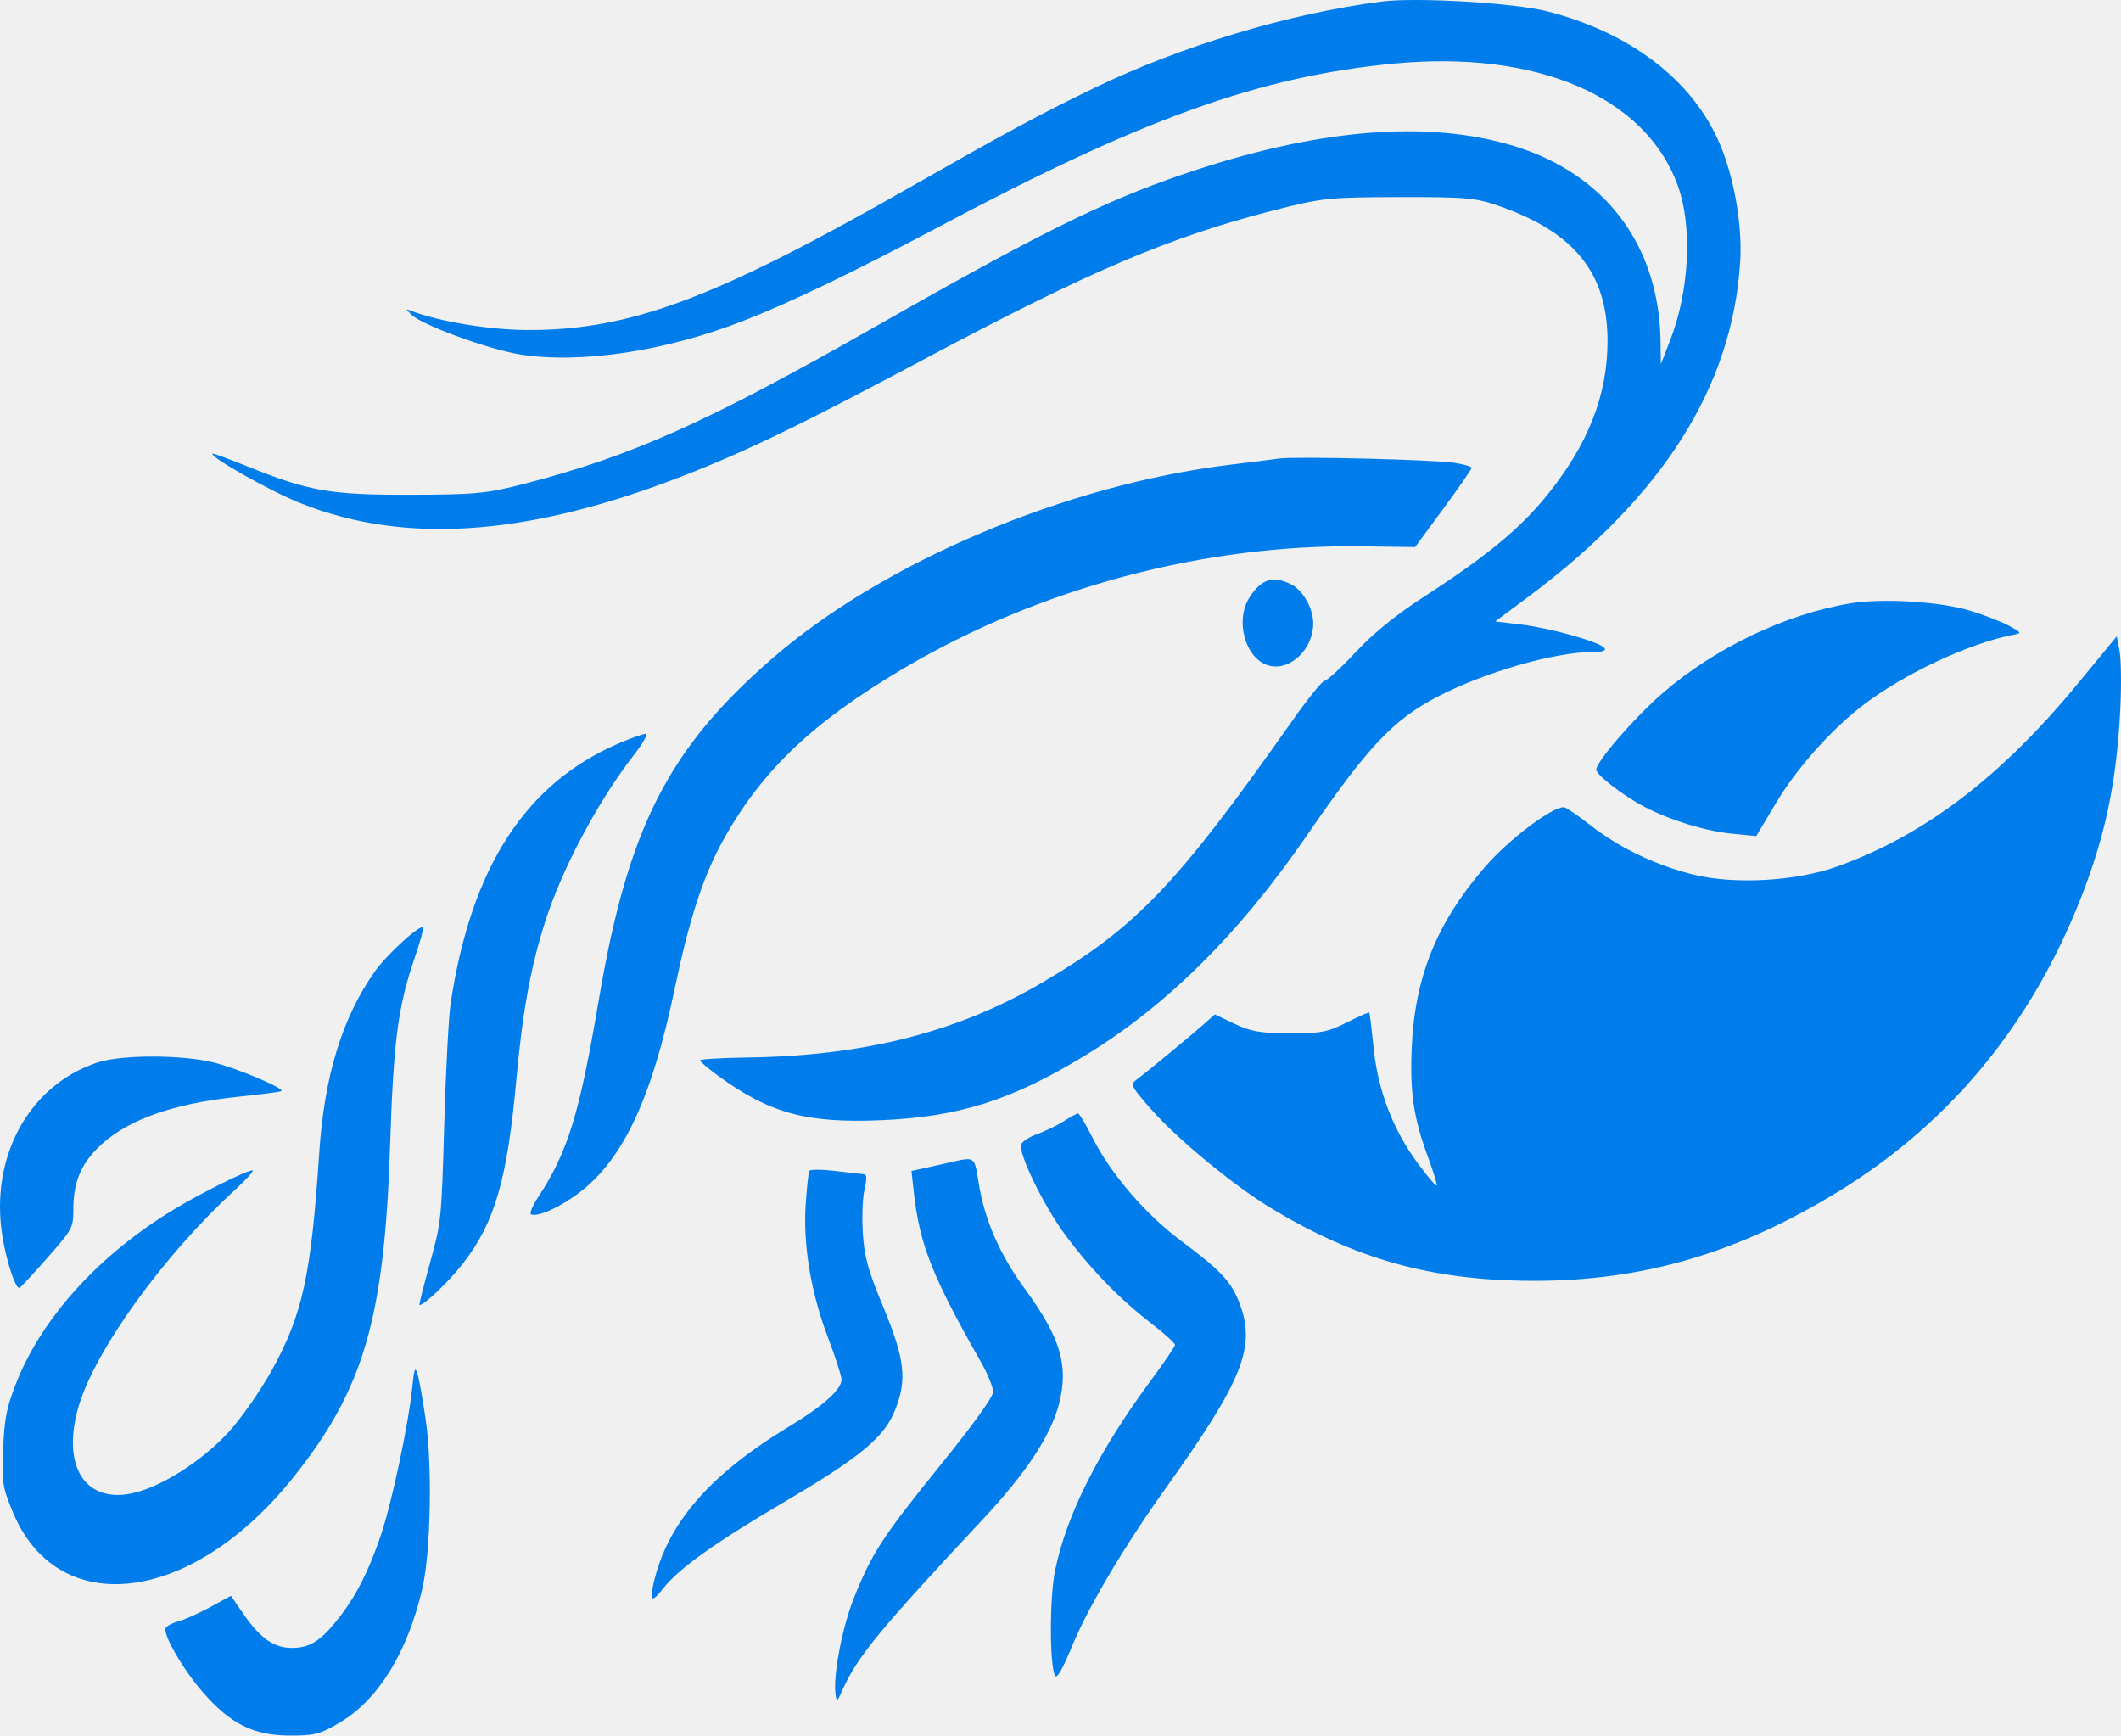
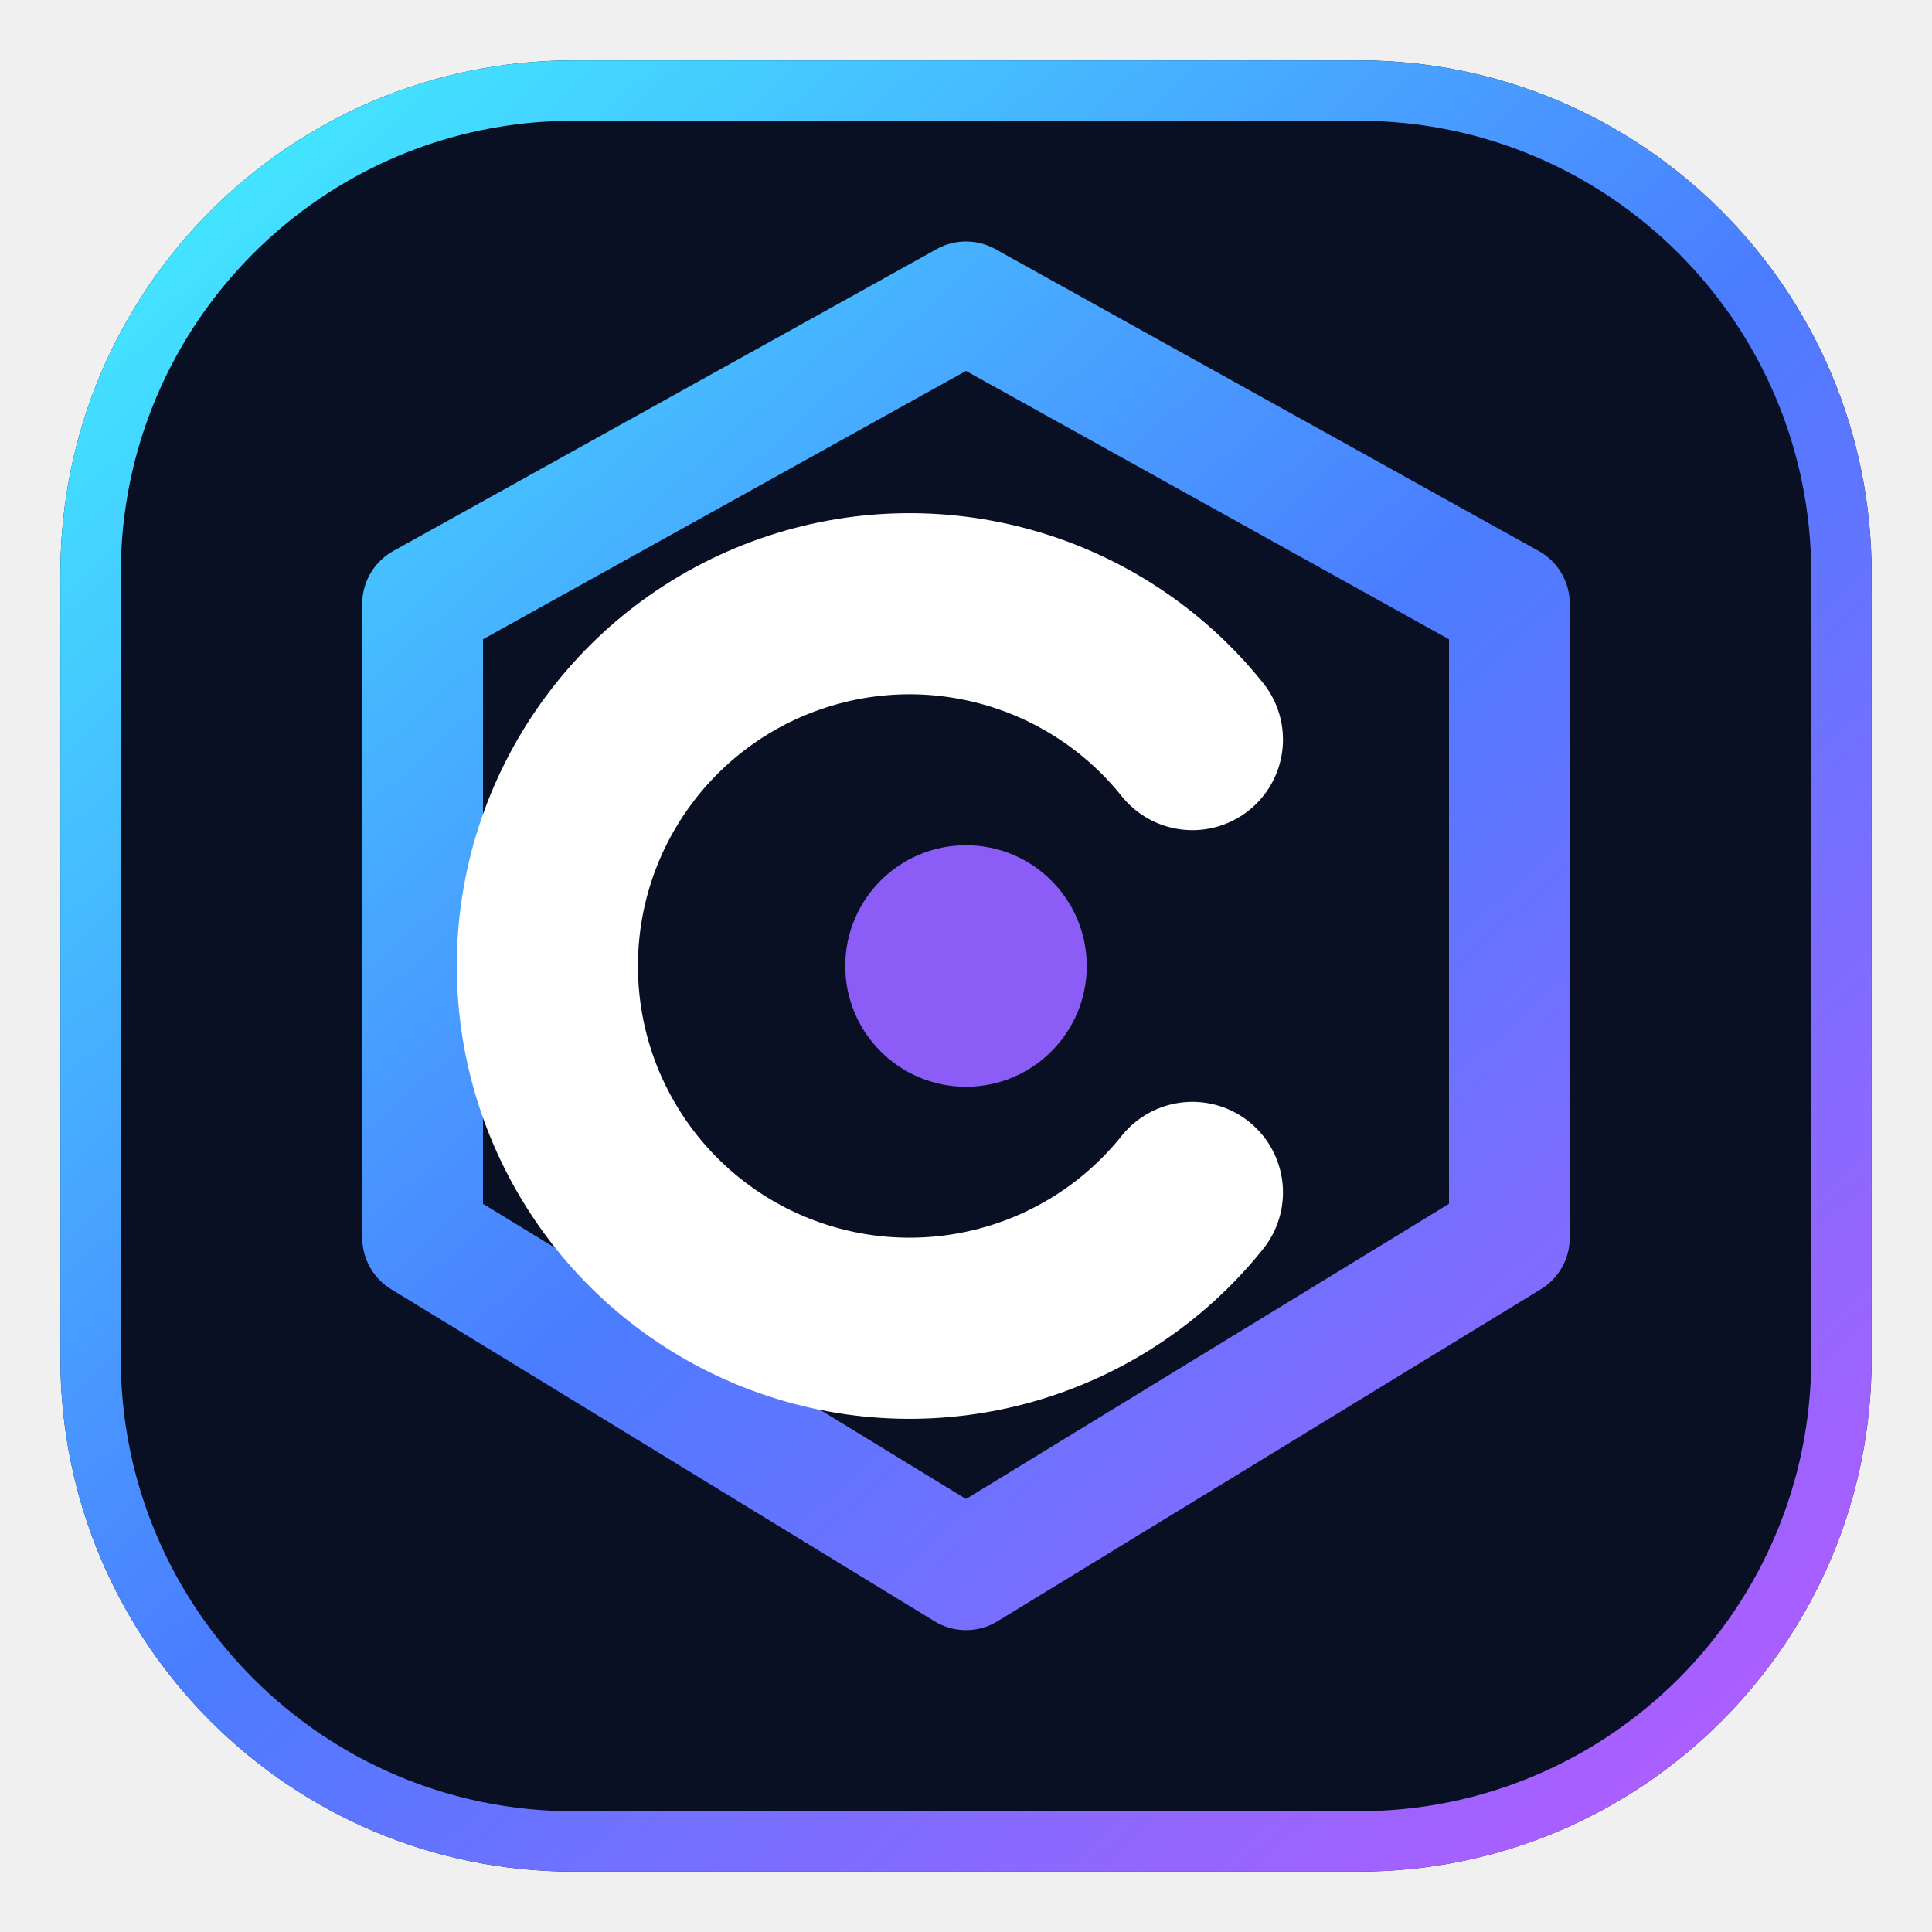
- <svg xmlns="http://www.w3.org/2000/svg" width="550" height="450" viewBox="0 0 550 450" fill="none">
-   <path d="M106.869 359.994C107.41 354.75 107.631 354.176 108.283 356.313C108.709 357.705 109.675 363.17 110.432 368.459C112.133 380.352 111.666 402.564 109.521 411.863C105.718 428.344 98.165 440.64 88.195 446.573C82.973 449.681 81.606 450.034 74.939 449.997C65.719 449.947 59.746 446.958 52.676 438.859C47.462 432.886 42.16 423.727 42.981 422.114C43.266 421.555 44.773 420.766 46.329 420.361C47.886 419.955 51.571 418.307 54.518 416.698L59.878 413.771L63.148 418.509C67.477 424.781 71.027 427.276 75.632 427.281C80.322 427.286 83.12 425.531 87.719 419.698C92.284 413.908 95.457 407.703 98.698 398.234C101.527 389.967 105.877 369.611 106.869 359.994ZM246.175 301.427C252.885 299.885 252.679 299.742 253.765 306.663C255.253 316.154 259.224 325.272 265.737 334.156C275.025 346.826 277.183 354.104 274.6 364.051C272.463 372.278 266.081 381.93 254.802 393.994C228.023 422.633 222.247 429.657 218.458 438.192C217.032 441.401 216.941 441.448 216.645 439.117C216.038 434.35 218.396 422.01 221.33 414.594C225.952 402.913 228.899 398.368 243.719 380.064C252.388 369.358 257.532 362.204 257.532 360.857C257.532 359.676 256.08 356.161 254.307 353.047C241.782 331.065 238.431 322.574 236.953 309.075L236.354 303.61L239.299 302.97C240.919 302.618 244.012 301.923 246.175 301.427ZM279.53 288.697C279.855 288.672 281.526 291.451 283.243 294.874C288.003 304.366 297.056 314.897 306.459 321.884C316.499 329.343 319.287 332.326 321.402 337.861C325.76 349.261 322.344 357.795 302.051 386.202C291.581 400.86 282.178 416.712 278.124 426.54C275.555 432.772 274.054 435.395 273.585 434.477C272.142 431.648 272.153 414.152 273.604 407.13C276.582 392.719 284.893 376.247 298.41 357.968C301.854 353.312 304.68 349.143 304.691 348.7C304.703 348.26 301.86 345.699 298.377 343.01C290.14 336.65 282.539 328.782 275.973 319.823C270.503 312.358 264.059 299.045 264.794 296.727C265.025 295.998 266.926 294.782 269.018 294.026C271.11 293.27 274.198 291.771 275.88 290.697C277.562 289.622 279.204 288.723 279.53 288.697ZM209.853 303.591C210.063 303.179 213.113 303.191 216.629 303.617C220.144 304.044 223.48 304.423 224.043 304.459C224.802 304.508 224.832 305.546 224.157 308.493C223.658 310.677 223.474 315.795 223.749 319.869C224.168 326.066 225.042 329.198 229.096 339.017C234.665 352.506 235.252 357.728 232.086 365.652C229.266 372.708 223.083 377.827 203.364 389.432C185.352 400.033 175.898 406.784 171.978 411.849C169.067 415.609 168.399 415.282 169.46 410.617C173.009 395.006 183.909 382.398 204.752 369.797C213.474 364.524 218.217 360.265 218.217 357.706C218.217 356.793 216.628 351.865 214.685 346.758C210.259 335.118 208.202 322.727 208.935 312.105C209.229 307.835 209.642 304.005 209.853 303.591ZM97.258 251.811C100.405 247.378 108.974 239.578 109.714 240.473C109.916 240.717 108.889 244.395 107.434 248.645C103.208 260.977 102.03 269.994 101.168 296.625C99.702 341.881 94.351 360.241 75.927 383.225C49.536 416.148 14.762 420.218 3.188 391.74C0.621 385.423 0.475 384.445 0.82 375.704C1.124 367.999 1.674 365.139 4.013 359.085C10.647 341.911 25.384 325.573 44.99 313.653C51.93 309.432 63.927 303.467 65.475 303.466C66.014 303.466 63.892 305.817 60.758 308.692C42.338 325.582 24.593 350.203 20.356 364.748C15.889 380.086 22.02 389.876 34.394 387.165C41.913 385.517 52.558 378.718 59.401 371.19C62.632 367.636 67.628 360.47 70.503 355.263C78.457 340.86 80.686 330.642 82.769 299.039C84.092 278.96 88.742 263.804 97.258 251.811ZM167.451 190.252C168.121 190.239 166.727 192.731 164.352 195.786C155.015 207.801 145.734 225.251 141.334 239.071C137.594 250.817 135.487 262.392 133.896 279.908C131.545 305.818 128.301 316.995 120.057 327.594C116.392 332.306 110.026 338.39 108.761 338.39C108.606 338.39 109.828 333.509 111.477 327.542C114.425 316.87 114.485 316.29 115.195 291.567C115.592 277.747 116.33 263.677 116.836 260.301C122.128 224.948 136.252 203.095 160.516 192.719C163.66 191.375 166.781 190.265 167.451 190.252ZM25.352 275.469C31.604 273.43 47.255 273.449 55.475 275.505C61.626 277.044 73.63 282.114 72.981 282.9C72.826 283.085 67.705 283.758 61.6 284.395C43.918 286.239 31.743 290.822 24.744 298.265C20.684 302.584 19.017 307.043 19.017 313.585C19.017 318.32 18.795 318.734 12.348 326.055C8.679 330.219 5.414 333.756 5.091 333.912C4.09 334.394 1.724 327.322 0.628 320.576C-2.715 299.992 7.542 281.278 25.352 275.469ZM549.636 168.877C550.037 171.017 550.12 177.705 549.82 183.739C548.825 203.763 545.594 218.441 538.312 236.004C525.271 267.455 504.492 292 476.391 309.148C450.364 325.029 425.762 332.176 397.369 332.101C371.24 332.033 351.274 326.449 329.297 313.066C319.678 307.207 305.306 295.342 298.596 287.718C293.326 281.731 293.039 281.177 294.614 280.03C296.874 278.382 309.418 268.028 312.538 265.234L315.014 263.017L320.129 265.459C324.299 267.451 326.937 267.906 334.417 267.932C342.432 267.959 344.303 267.604 349.228 265.115C352.324 263.551 354.953 262.383 355.072 262.52C355.187 262.658 355.694 266.81 356.197 271.743C357.329 282.814 361.186 292.873 367.671 301.663C370.16 305.037 372.349 307.611 372.536 307.386C372.721 307.158 371.744 303.922 370.362 300.194C366.584 289.993 365.589 283.429 366.068 271.858C366.833 253.417 372.522 239.299 385.01 224.848C391.139 217.754 402.386 209.23 405.521 209.301C406.057 209.314 409.199 211.445 412.504 214.039C419.865 219.815 429.468 224.402 439.208 226.791C449.826 229.398 465.755 228.495 476.391 224.683C499.016 216.572 518.808 201.523 538.859 177.183L548.906 164.985L549.636 168.877ZM331.796 118.881C335.993 118.3 371.352 119.163 377.009 119.986C379.532 120.353 381.593 120.95 381.589 121.312C381.584 121.676 378.29 126.444 374.269 131.906L366.955 141.842L353.088 141.653C312.231 141.094 269.692 152.422 234.38 173.264C210.68 187.252 197.418 199.898 187.413 218.05C182.308 227.312 178.711 238.374 174.951 256.372C169.084 284.453 161.807 300.169 150.615 308.931C145.642 312.824 139.562 315.627 137.711 314.88C137.232 314.686 138.083 312.634 139.603 310.32C147.232 298.693 150.273 288.8 155.241 259.447C162.812 214.715 173.187 194.253 200.199 170.778C229.07 145.687 276.393 125.671 319.127 120.474C324.413 119.831 330.114 119.115 331.796 118.881ZM358.443 0.387C367.387 -0.746 392.69 0.762 401.194 2.936C423.596 8.661 440.009 21.671 446.633 38.956C449.988 47.71 451.804 59.087 451.252 67.89C449.221 100.307 431.183 128.777 396.147 154.861L387.73 161.127L394.492 161.94C402.097 162.853 414.697 166.406 416.021 168.009C416.601 168.711 415.553 169.065 412.9 169.065C403.12 169.065 384.869 174.333 372.755 180.652C361.207 186.676 354.766 193.519 338.837 216.687C321.346 242.128 302.369 260.934 281.25 273.756C262.276 285.278 248.717 289.579 228.638 290.447C209.118 291.291 199.571 288.688 186.108 278.855C183.586 277.011 181.523 275.247 181.524 274.934C181.526 274.62 187.172 274.284 194.07 274.188C224.093 273.766 248.427 267.57 270.201 254.8C294.614 240.483 305.107 229.498 335.168 186.79C339.162 181.115 342.928 176.472 343.534 176.472C344.142 176.47 347.744 173.151 351.54 169.095C356.185 164.131 362.015 159.406 369.364 154.652C385.493 144.215 394.165 137.061 401.139 128.437C411.815 115.237 416.843 102.455 416.85 88.501C416.858 70.906 408.401 60.322 388.847 53.457C382.671 51.29 380.234 51.069 362.812 51.104C344.641 51.14 342.875 51.325 330.485 54.49C303.309 61.435 282.505 70.288 239.486 93.218C210.973 108.417 197.153 115.224 182.858 121.108C139.695 138.872 106.054 141.82 77.586 130.33C69.865 127.214 54.386 118.468 55.084 117.616C55.204 117.471 59.227 118.938 64.024 120.875C80.115 127.374 85.554 128.325 106.385 128.28C123.36 128.241 126.221 127.965 136.091 125.409C164.001 118.18 183.449 109.467 226.954 84.701C269.411 60.532 285.968 52.325 306.459 45.295C341.142 33.396 370.189 30.921 392.83 37.934C416.448 45.252 430.281 63.805 430.598 88.593L430.673 94.455L433.136 88.106C438.124 75.243 438.908 58.559 435.021 47.976C426.565 24.948 398.43 12.937 361.308 16.506C326.525 19.85 296.183 30.758 243.117 58.992C221.584 70.448 204.605 78.598 192.443 83.316C172.297 91.13 150.362 94.39 134.78 91.886C126.561 90.565 109.345 84.245 106.644 81.557C105.137 80.058 105.138 80.02 106.664 80.607C113.988 83.418 126.995 85.549 136.975 85.57C163.135 85.624 185.079 77.507 233.943 49.705C261.56 33.992 269.35 29.786 283.63 22.873C306.36 11.871 334.453 3.428 358.443 0.387ZM479.886 156.435C488.345 155.046 503.296 155.991 511.086 158.404C514.665 159.513 519.136 161.256 521.019 162.279C524.208 164.009 524.293 164.165 522.259 164.546C510.715 166.714 493.468 174.811 482.814 183.067C474.594 189.436 465.822 199.34 460.507 208.251L455.422 216.776L449.191 216.169C442.333 215.501 433.252 212.734 426.557 209.269C421.127 206.459 413.923 200.927 413.922 199.567C413.922 197.456 423.91 185.962 431.235 179.641C444.798 167.938 463.162 159.179 479.886 156.435ZM324.053 154.832C327.137 150.083 330.153 149.156 334.824 151.519C337.897 153.074 340.532 157.755 340.532 161.656C340.532 168.25 334.658 173.938 329.212 172.619C323.014 171.117 320.07 160.966 324.053 154.832Z" fill="#007DEB" />
+ <svg xmlns="http://www.w3.org/2000/svg" viewBox="0 0 64 64" role="img" aria-label="Cina-Claw Pro">
+   <defs>
+     <linearGradient id="a" x1="8" y1="4" x2="58" y2="60" gradientUnits="userSpaceOnUse">
+       <stop stop-color="#42e8ff" />
+       <stop offset=".5" stop-color="#4b7cff" />
+       <stop offset="1" stop-color="#b35cff" />
+     </linearGradient>
+     <radialGradient id="b" cx="0" cy="0" r="1" gradientTransform="translate(31 25) rotate(55) scale(30)">
+       <stop stop-color="#26d9ec" stop-opacity=".36" />
+       <stop offset="1" stop-color="#091126" stop-opacity="0" />
+     </radialGradient>
+   </defs>
+   <rect x="2" y="2" width="60" height="60" rx="17" fill="#0a1024" />
+   <rect x="3" y="3" width="58" height="58" rx="16" fill="url(#b)" stroke="url(#a)" stroke-width="2" />
+   <path d="M32 10 50 20v21L32 52 14 41V20L32 10Z" fill="none" stroke="url(#a)" stroke-width="4" stroke-linejoin="round" />
+   <path d="M39.5 24.5a12 12 0 1 0 0 15" fill="none" stroke="#fff" stroke-width="6" stroke-linecap="round" />
+   <circle cx="32" cy="32" r="4" fill="#8b5cf6" />
</svg>
